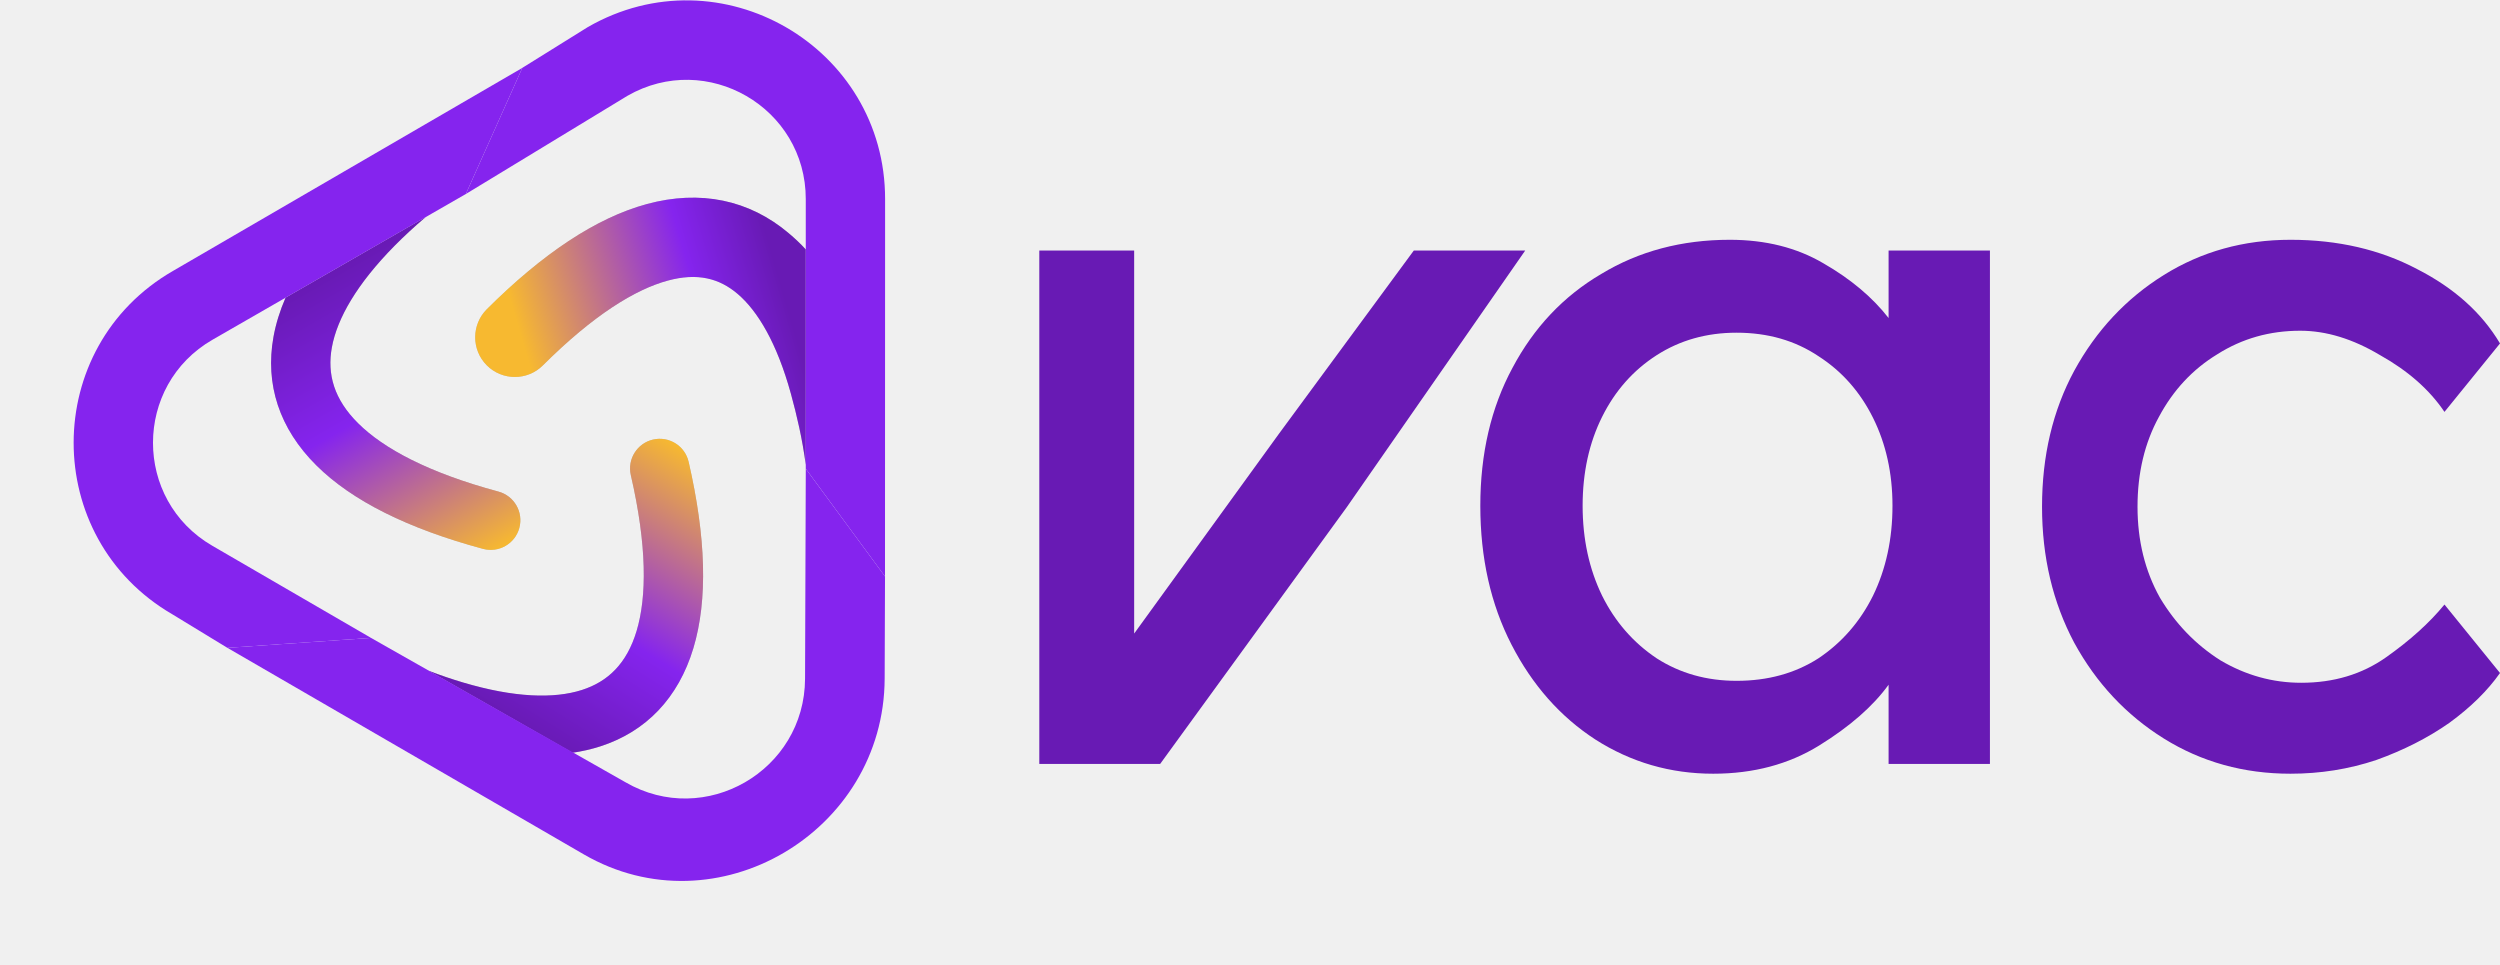
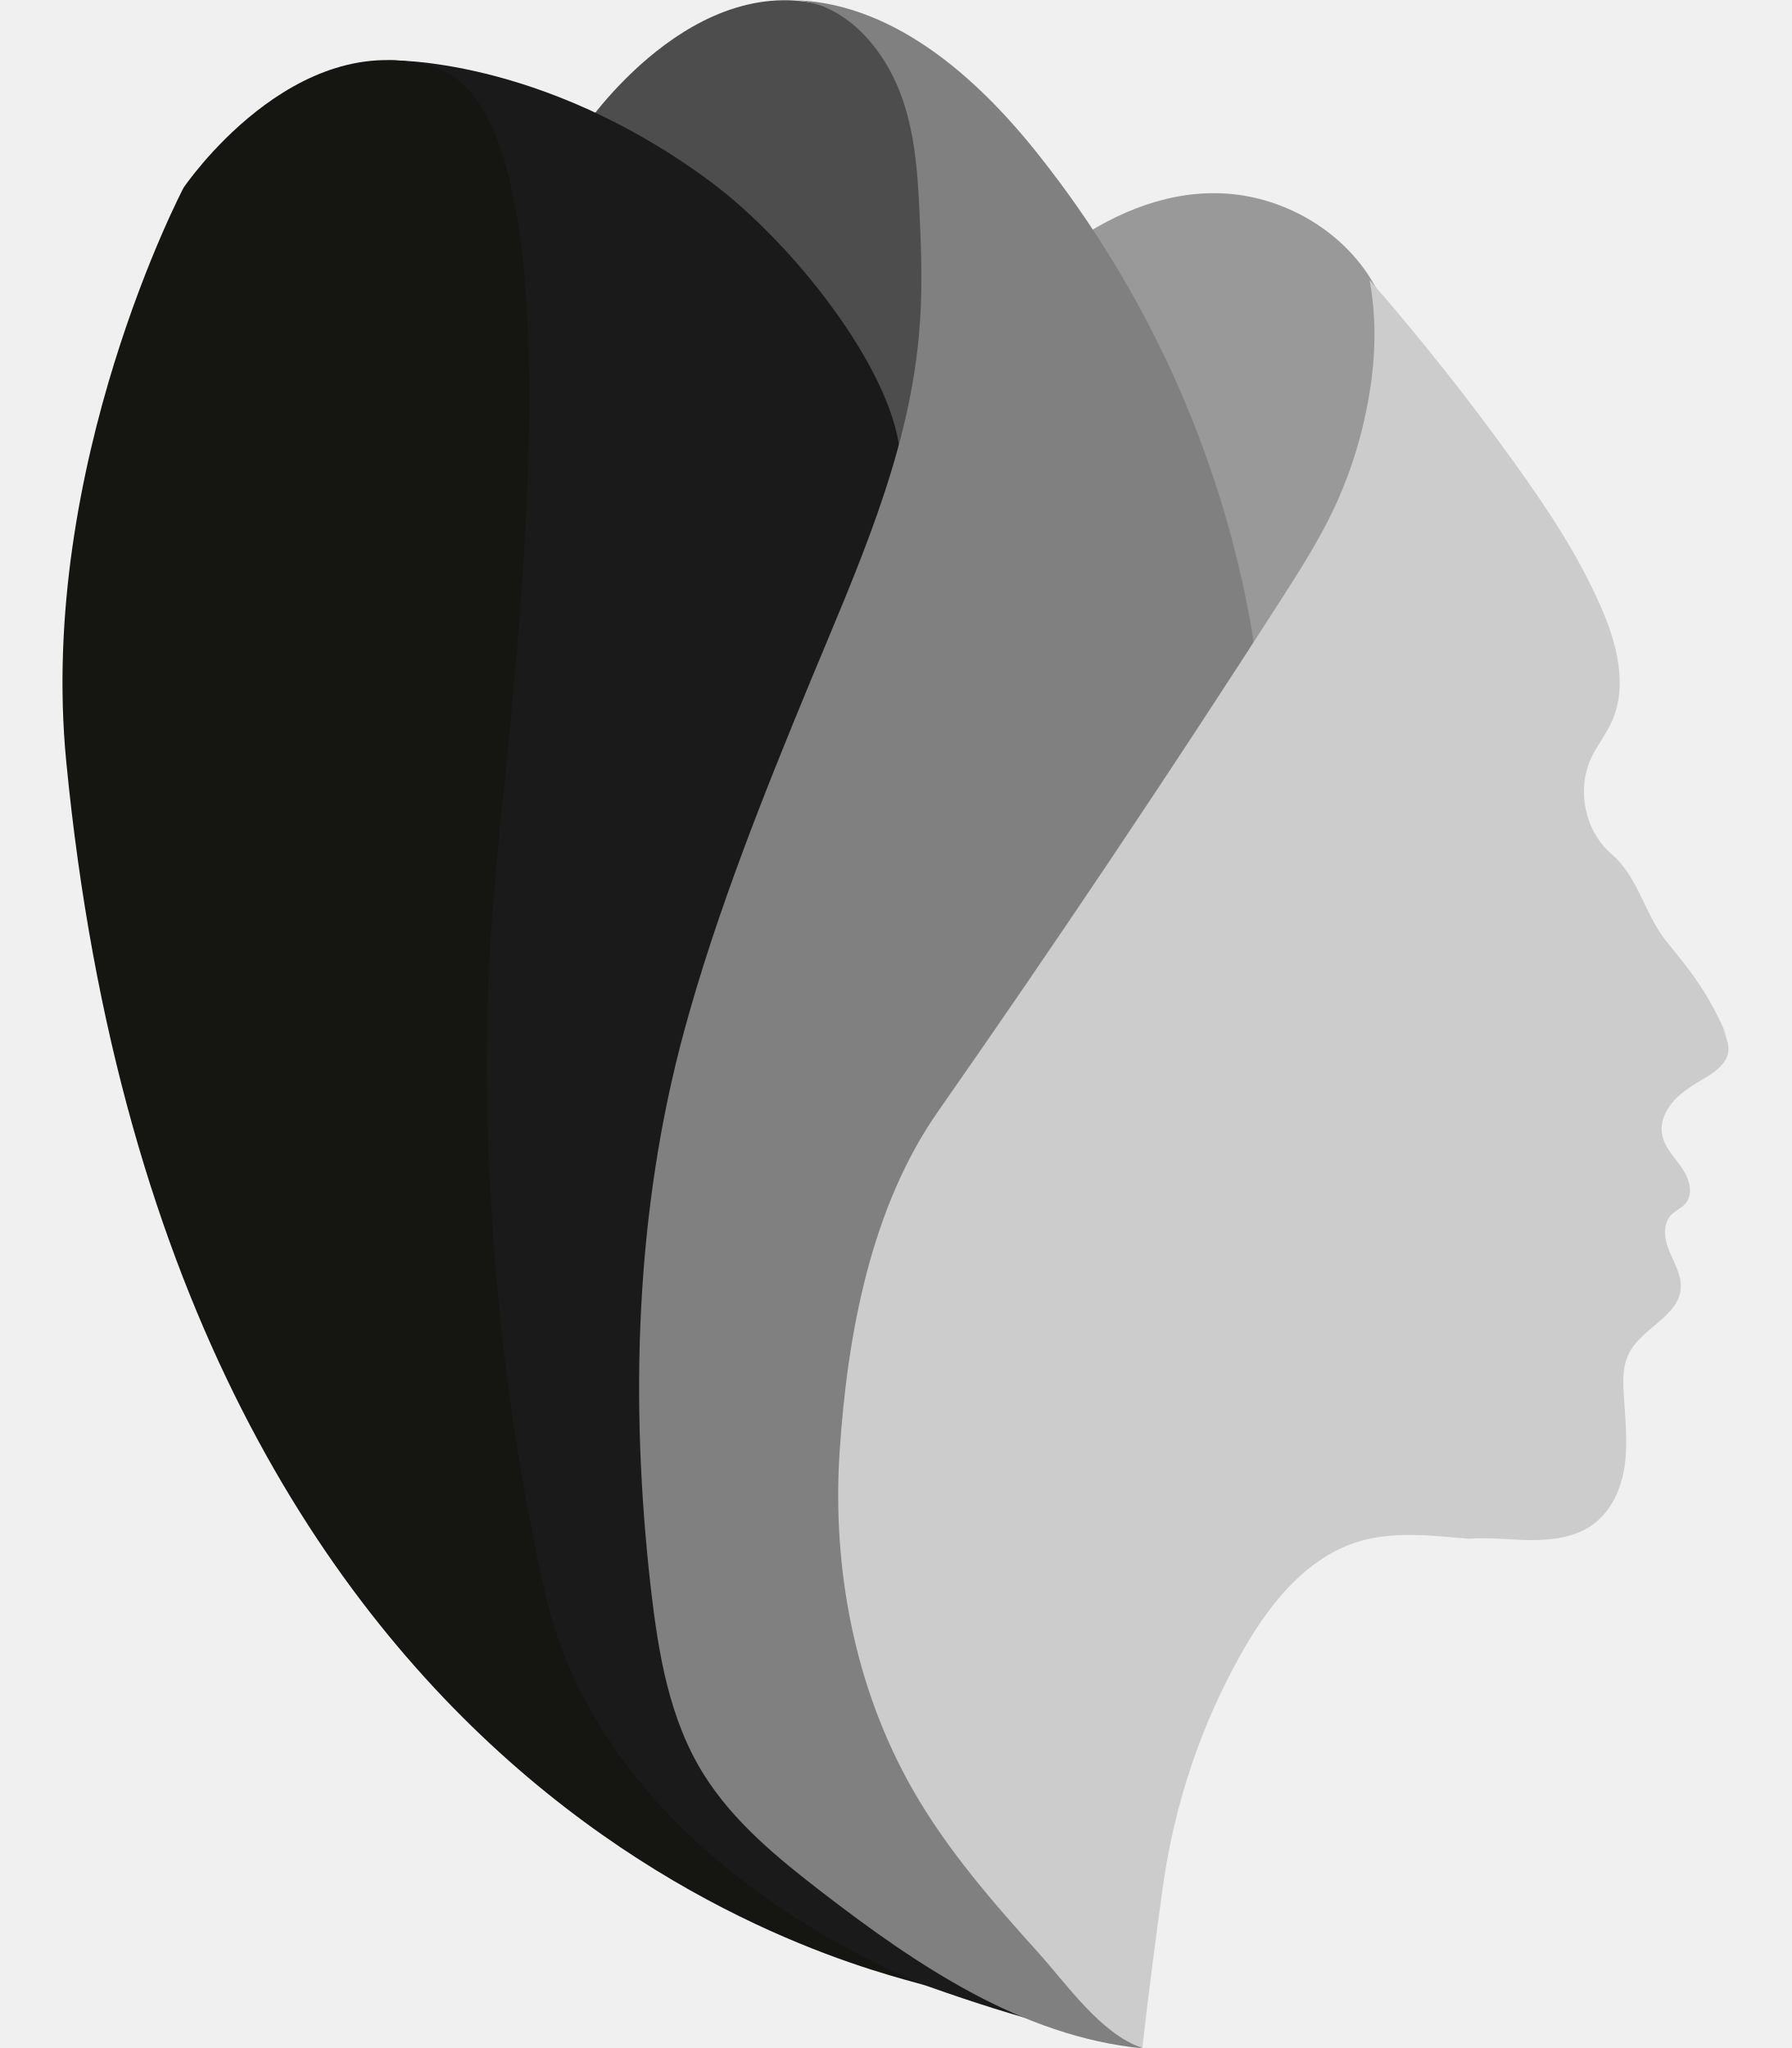
- <svg xmlns="http://www.w3.org/2000/svg" width="140" height="54" viewBox="0 0 140 54" fill="none">
-   <path d="M63.513 14.03V24.298L63.513 35.479L71.616 24.298L79.173 14.03H85.412L75.417 28.405L64.968 42.78H58.201L58.201 14.03H63.513Z" fill="#681AB4" />
-   <path d="M111.436 14.03V42.78H105.761V38.345C104.888 39.55 103.596 40.681 101.887 41.74C100.177 42.799 98.194 43.328 95.939 43.328C93.538 43.328 91.337 42.689 89.337 41.411C87.372 40.134 85.808 38.363 84.644 36.099C83.48 33.836 82.898 31.244 82.898 28.323C82.898 25.403 83.498 22.829 84.698 20.602C85.899 18.338 87.554 16.586 89.664 15.345C91.774 14.067 94.175 13.428 96.867 13.428C98.867 13.428 100.613 13.866 102.105 14.742C103.633 15.619 104.851 16.641 105.761 17.809V14.03H111.436ZM97.249 38.126C98.995 38.126 100.523 37.706 101.832 36.866C103.142 35.99 104.16 34.822 104.888 33.361C105.615 31.865 105.979 30.185 105.979 28.323C105.979 26.498 105.615 24.855 104.888 23.395C104.16 21.934 103.142 20.785 101.832 19.945C100.523 19.069 98.995 18.631 97.249 18.631C95.575 18.631 94.084 19.05 92.774 19.89C91.465 20.73 90.446 21.88 89.719 23.34C88.991 24.8 88.627 26.461 88.627 28.323C88.627 30.185 88.991 31.865 89.719 33.361C90.446 34.822 91.465 35.99 92.774 36.866C94.084 37.706 95.575 38.126 97.249 38.126Z" fill="#681AB4" />
-   <path d="M119.701 28.378C119.701 30.276 120.12 31.974 120.956 33.471C121.829 34.931 122.957 36.099 124.34 36.976C125.758 37.815 127.268 38.235 128.868 38.235C130.687 38.235 132.27 37.761 133.616 36.811C134.962 35.862 136.053 34.877 136.89 33.854L140 37.688C139.309 38.673 138.363 39.604 137.163 40.48C135.962 41.32 134.598 42.014 133.07 42.561C131.542 43.072 129.942 43.328 128.268 43.328C125.649 43.328 123.285 42.671 121.175 41.357C119.065 40.042 117.391 38.253 116.155 35.99C114.954 33.727 114.354 31.189 114.354 28.378C114.354 25.53 114.954 22.993 116.155 20.766C117.391 18.503 119.065 16.714 121.175 15.4C123.285 14.085 125.649 13.428 128.268 13.428C130.924 13.428 133.288 13.976 135.362 15.071C137.435 16.13 138.981 17.517 140 19.233L136.89 23.066C136.053 21.825 134.853 20.766 133.288 19.89C131.76 18.977 130.269 18.521 128.814 18.521C127.104 18.521 125.558 18.959 124.176 19.835C122.793 20.675 121.702 21.843 120.902 23.34C120.102 24.8 119.701 26.48 119.701 28.378Z" fill="#681AB4" />
-   <path d="M20.058 23.706C21.48 25.118 23.987 26.47 27.912 27.528C28.798 27.767 29.322 28.679 29.083 29.564C28.845 30.45 27.933 30.975 27.047 30.736C22.857 29.606 19.721 28.053 17.718 26.064C15.643 24.006 14.833 21.516 15.316 18.857C15.45 18.123 15.678 17.392 15.993 16.667L23.837 12.154C23.201 12.696 22.618 13.235 22.091 13.769C19.99 15.898 18.88 17.83 18.585 19.451C18.31 20.961 18.707 22.366 20.058 23.706Z" fill="#C4C4C4" />
-   <path d="M20.058 23.706C21.48 25.118 23.987 26.47 27.912 27.528C28.798 27.767 29.322 28.679 29.083 29.564C28.845 30.45 27.933 30.975 27.047 30.736C22.857 29.606 19.721 28.053 17.718 26.064C15.643 24.006 14.833 21.516 15.316 18.857C15.45 18.123 15.678 17.392 15.993 16.667L23.837 12.154C23.201 12.696 22.618 13.235 22.091 13.769C19.99 15.898 18.88 17.83 18.585 19.451C18.31 20.961 18.707 22.366 20.058 23.706Z" fill="url(#paint0_linear)" />
-   <path d="M35.649 35.336C36.225 33.417 36.239 30.569 35.326 26.607C35.12 25.713 35.678 24.822 36.572 24.616C37.466 24.41 38.357 24.967 38.563 25.861C39.538 30.09 39.643 33.588 38.831 36.292C37.99 39.09 36.174 40.977 33.6 41.802C33.106 41.96 32.592 42.077 32.059 42.155L24.003 37.563C24.664 37.815 25.305 38.033 25.924 38.217C28.791 39.07 31.017 39.141 32.587 38.638C34.048 38.17 35.101 37.159 35.649 35.336Z" fill="#C4C4C4" />
-   <path d="M35.649 35.336C36.225 33.417 36.239 30.569 35.326 26.607C35.12 25.713 35.678 24.822 36.572 24.616C37.466 24.41 38.357 24.967 38.563 25.861C39.538 30.09 39.643 33.588 38.831 36.292C37.99 39.09 36.174 40.977 33.6 41.802C33.106 41.96 32.592 42.077 32.059 42.155L24.003 37.563C24.664 37.815 25.305 38.033 25.924 38.217C28.791 39.07 31.017 39.141 32.587 38.638C34.048 38.17 35.101 37.159 35.649 35.336Z" fill="url(#paint1_linear)" />
-   <path d="M37.389 15.715C35.589 16.204 33.247 17.625 30.401 20.462C29.532 21.328 28.125 21.326 27.259 20.457C26.393 19.588 26.395 18.181 27.264 17.315C30.37 14.219 33.366 12.204 36.223 11.427C39.209 10.615 41.964 11.189 44.175 13.065C44.503 13.342 44.829 13.645 45.123 13.969L45.123 26.027C44.929 24.565 44.617 23.237 44.291 22.052C43.513 19.221 42.437 17.417 41.301 16.453C40.282 15.588 39.06 15.26 37.389 15.715Z" fill="#C4C4C4" />
-   <path d="M37.389 15.715C35.589 16.204 33.247 17.625 30.401 20.462C29.532 21.328 28.125 21.326 27.259 20.457C26.393 19.588 26.395 18.181 27.264 17.315C30.37 14.219 33.366 12.204 36.223 11.427C39.209 10.615 41.964 11.189 44.175 13.065C44.503 13.342 44.829 13.645 45.123 13.969L45.123 26.027C44.929 24.565 44.617 23.237 44.291 22.052C43.513 19.221 42.437 17.417 41.301 16.453C40.282 15.588 39.06 15.26 37.389 15.715Z" fill="url(#paint2_linear)" />
-   <path fill-rule="evenodd" clip-rule="evenodd" d="M26.086 10.865L35.134 5.367C39.582 2.809 45.131 6.024 45.123 11.155L45.123 26.25L49.56 32.28L49.566 11.162C49.579 2.611 40.331 -2.748 32.919 1.516L29.25 3.8L26.086 10.865Z" fill="#8524EE" />
-   <path fill-rule="evenodd" clip-rule="evenodd" d="M20.777 35.722L11.891 30.564C7.452 27.991 7.462 21.578 11.909 19.02L26.087 10.864L29.25 3.802L9.694 15.168C2.281 19.432 2.264 30.121 9.663 34.408L12.734 36.28L20.777 35.722Z" fill="#8524EE" />
-   <path fill-rule="evenodd" clip-rule="evenodd" d="M45.124 26.251L45.083 38.005C45.065 43.163 39.482 46.388 35.034 43.81L20.776 35.722L12.734 36.279L32.695 47.846C40.109 52.143 49.511 46.6 49.541 38.003L49.561 32.28L45.124 26.251Z" fill="#8524EE" />
+ <svg xmlns="http://www.w3.org/2000/svg" width="28" height="32" viewBox="0 0 28 32" fill="none">
+   <g clip-path="url(#clip0)">
+     <path d="M19.518 11.037C19.465 8.403 18.403 5.872 17.023 3.62C17.779 3.159 18.641 2.902 19.513 3.07C20.385 3.238 21.183 3.809 21.558 4.605C21.881 5.302 21.865 6.098 21.812 6.862C21.786 7.203 21.754 7.549 21.643 7.873C21.569 8.083 21.468 8.277 21.352 8.46C21.204 8.701 21.035 8.926 20.866 9.152C20.417 9.764 19.967 10.425 19.518 11.037Z" fill="#999999" />
+     <path d="M13.413 5.637C12.615 4.474 12.108 3.62 10.612 2.813C9.116 2.007 9.116 2.012 9.116 2.012C9.116 2.012 10.85 -0.581 13.027 0.126C15.205 0.833 14.513 5.516 14.069 7.302" fill="#4D4D4D" />
+     <path d="M6.077 0.943C6.077 0.943 8.429 0.869 11.077 2.818C12.483 3.855 14.137 6.024 14.069 7.302C14 8.58 10.977 14.777 10.771 18.334C10.565 21.89 10.781 26.405 11.918 27.485C13.054 28.564 13.942 30.088 16.104 30.989C19.016 32.204 17.129 32.031 13.915 30.821C12.694 30.36 12.404 30.57 10.67 28.899C5.987 24.399 7.43 22.587 7.451 16.264C7.467 11.676 7.694 6.422 7.842 4.657C7.99 2.959 8.228 2.734 7.198 1.875C6.077 0.943 6.077 0.943 6.077 0.943Z" fill="#1A1A1A" />
+     <path d="M14.359 5.265C14.185 7.156 13.386 8.905 12.668 10.639C11.938 12.404 11.198 14.253 10.696 16.097C9.925 18.926 9.84 21.912 10.173 24.829C10.289 25.83 10.458 26.856 10.992 27.715C11.452 28.454 12.139 29.02 12.832 29.554C14.327 30.706 15.971 31.822 17.858 32.006C15.913 30.492 14.523 28.334 13.862 25.982C13.138 23.404 13.334 20.927 14.607 18.559C14.951 17.925 15.342 17.318 15.739 16.715C16.891 14.95 18.043 13.185 19.19 11.419C19.349 11.179 19.512 10.927 19.576 10.644C19.645 10.346 19.597 10.037 19.544 9.733C19.068 7.077 17.921 4.547 16.241 2.431C15.252 1.179 13.91 0 12.314 0C13.043 -0.015 13.635 0.545 13.957 1.195C14.28 1.844 14.338 2.588 14.37 3.311C14.401 3.96 14.422 4.615 14.359 5.265Z" fill="#808080" />
+     <path d="M26.976 16.16C26.828 15.814 26.643 15.484 26.416 15.18C26.289 15.008 26.151 14.845 26.019 14.678C25.697 14.253 25.591 13.693 25.189 13.347C24.777 12.996 24.64 12.367 24.856 11.87C24.946 11.666 25.094 11.488 25.184 11.288C25.448 10.717 25.269 10.047 25.015 9.471C24.661 8.664 24.169 7.926 23.651 7.208C22.948 6.228 22.198 5.285 21.405 4.374C21.548 5.16 21.479 5.919 21.289 6.7C21.183 7.129 21.035 7.548 20.845 7.952C20.612 8.444 20.316 8.91 20.02 9.371C18.287 12.069 16.5 14.735 14.661 17.365C13.609 18.868 13.244 20.848 13.123 22.671C13.001 24.494 13.355 26.369 14.264 27.962C14.793 28.889 15.501 29.706 16.22 30.502C16.674 31.005 17.203 31.78 17.853 32C17.938 31.23 18.075 30.193 18.181 29.428C18.361 28.181 18.768 26.961 19.386 25.861C19.803 25.112 20.369 24.373 21.188 24.101C21.743 23.918 22.367 23.991 22.954 24.043C23.281 24.017 23.614 24.064 23.942 24.064C24.27 24.064 24.619 24.017 24.883 23.829C25.179 23.619 25.337 23.268 25.39 22.912C25.443 22.556 25.401 22.184 25.38 21.828C25.364 21.592 25.353 21.346 25.464 21.136C25.665 20.748 26.236 20.565 26.268 20.13C26.283 19.931 26.172 19.748 26.093 19.559C26.014 19.371 25.977 19.14 26.114 18.988C26.183 18.915 26.278 18.878 26.342 18.805C26.474 18.648 26.4 18.412 26.283 18.245C26.167 18.077 26.009 17.925 25.977 17.726C25.94 17.532 26.035 17.333 26.172 17.187C26.31 17.04 26.484 16.94 26.659 16.836C26.823 16.736 26.997 16.605 27.013 16.417C27.018 16.333 26.992 16.249 26.965 16.17C26.854 15.867 26.701 15.579 26.505 15.317" fill="#CCCCCC" />
+     <path d="M14.539 31.047C14.127 30.853 2.684 28.889 1.035 11.896C0.586 7.271 2.869 2.933 2.869 2.933C2.869 2.933 4.587 0.388 6.78 1.048C9.365 1.823 7.827 12.017 7.732 13.855C7.732 13.855 7.156 18.842 8.514 24.876C9.502 29.245 14.539 31.047 14.539 31.047Z" fill="#151512" />
+   </g>
  <defs>
-     <linearGradient id="paint0_linear" x1="18.383" y1="15.291" x2="27.455" y2="31.062" gradientUnits="userSpaceOnUse">
-       <stop stop-color="#681AB4" />
-       <stop offset="0.438" stop-color="#8524EE" />
-       <stop offset="1" stop-color="#F7B930" />
-     </linearGradient>
-     <linearGradient id="paint1_linear" x1="29.191" y1="40.809" x2="38.805" y2="25.439" gradientUnits="userSpaceOnUse">
-       <stop stop-color="#681AB4" />
-       <stop offset="0.403" stop-color="#8524EE" />
-       <stop offset="1" stop-color="#F7B930" />
-     </linearGradient>
-     <linearGradient id="paint2_linear" x1="44.517" y1="18.605" x2="26.577" y2="23.837" gradientUnits="userSpaceOnUse">
-       <stop stop-color="#681AB4" />
-       <stop offset="0.25" stop-color="#8524EE" />
-       <stop offset="0.792" stop-color="#F7B930" />
-     </linearGradient>
+     <clipPath id="clip0">
+       <rect width="26.047" height="32" fill="white" transform="translate(0.976562)" />
+     </clipPath>
  </defs>
</svg>
